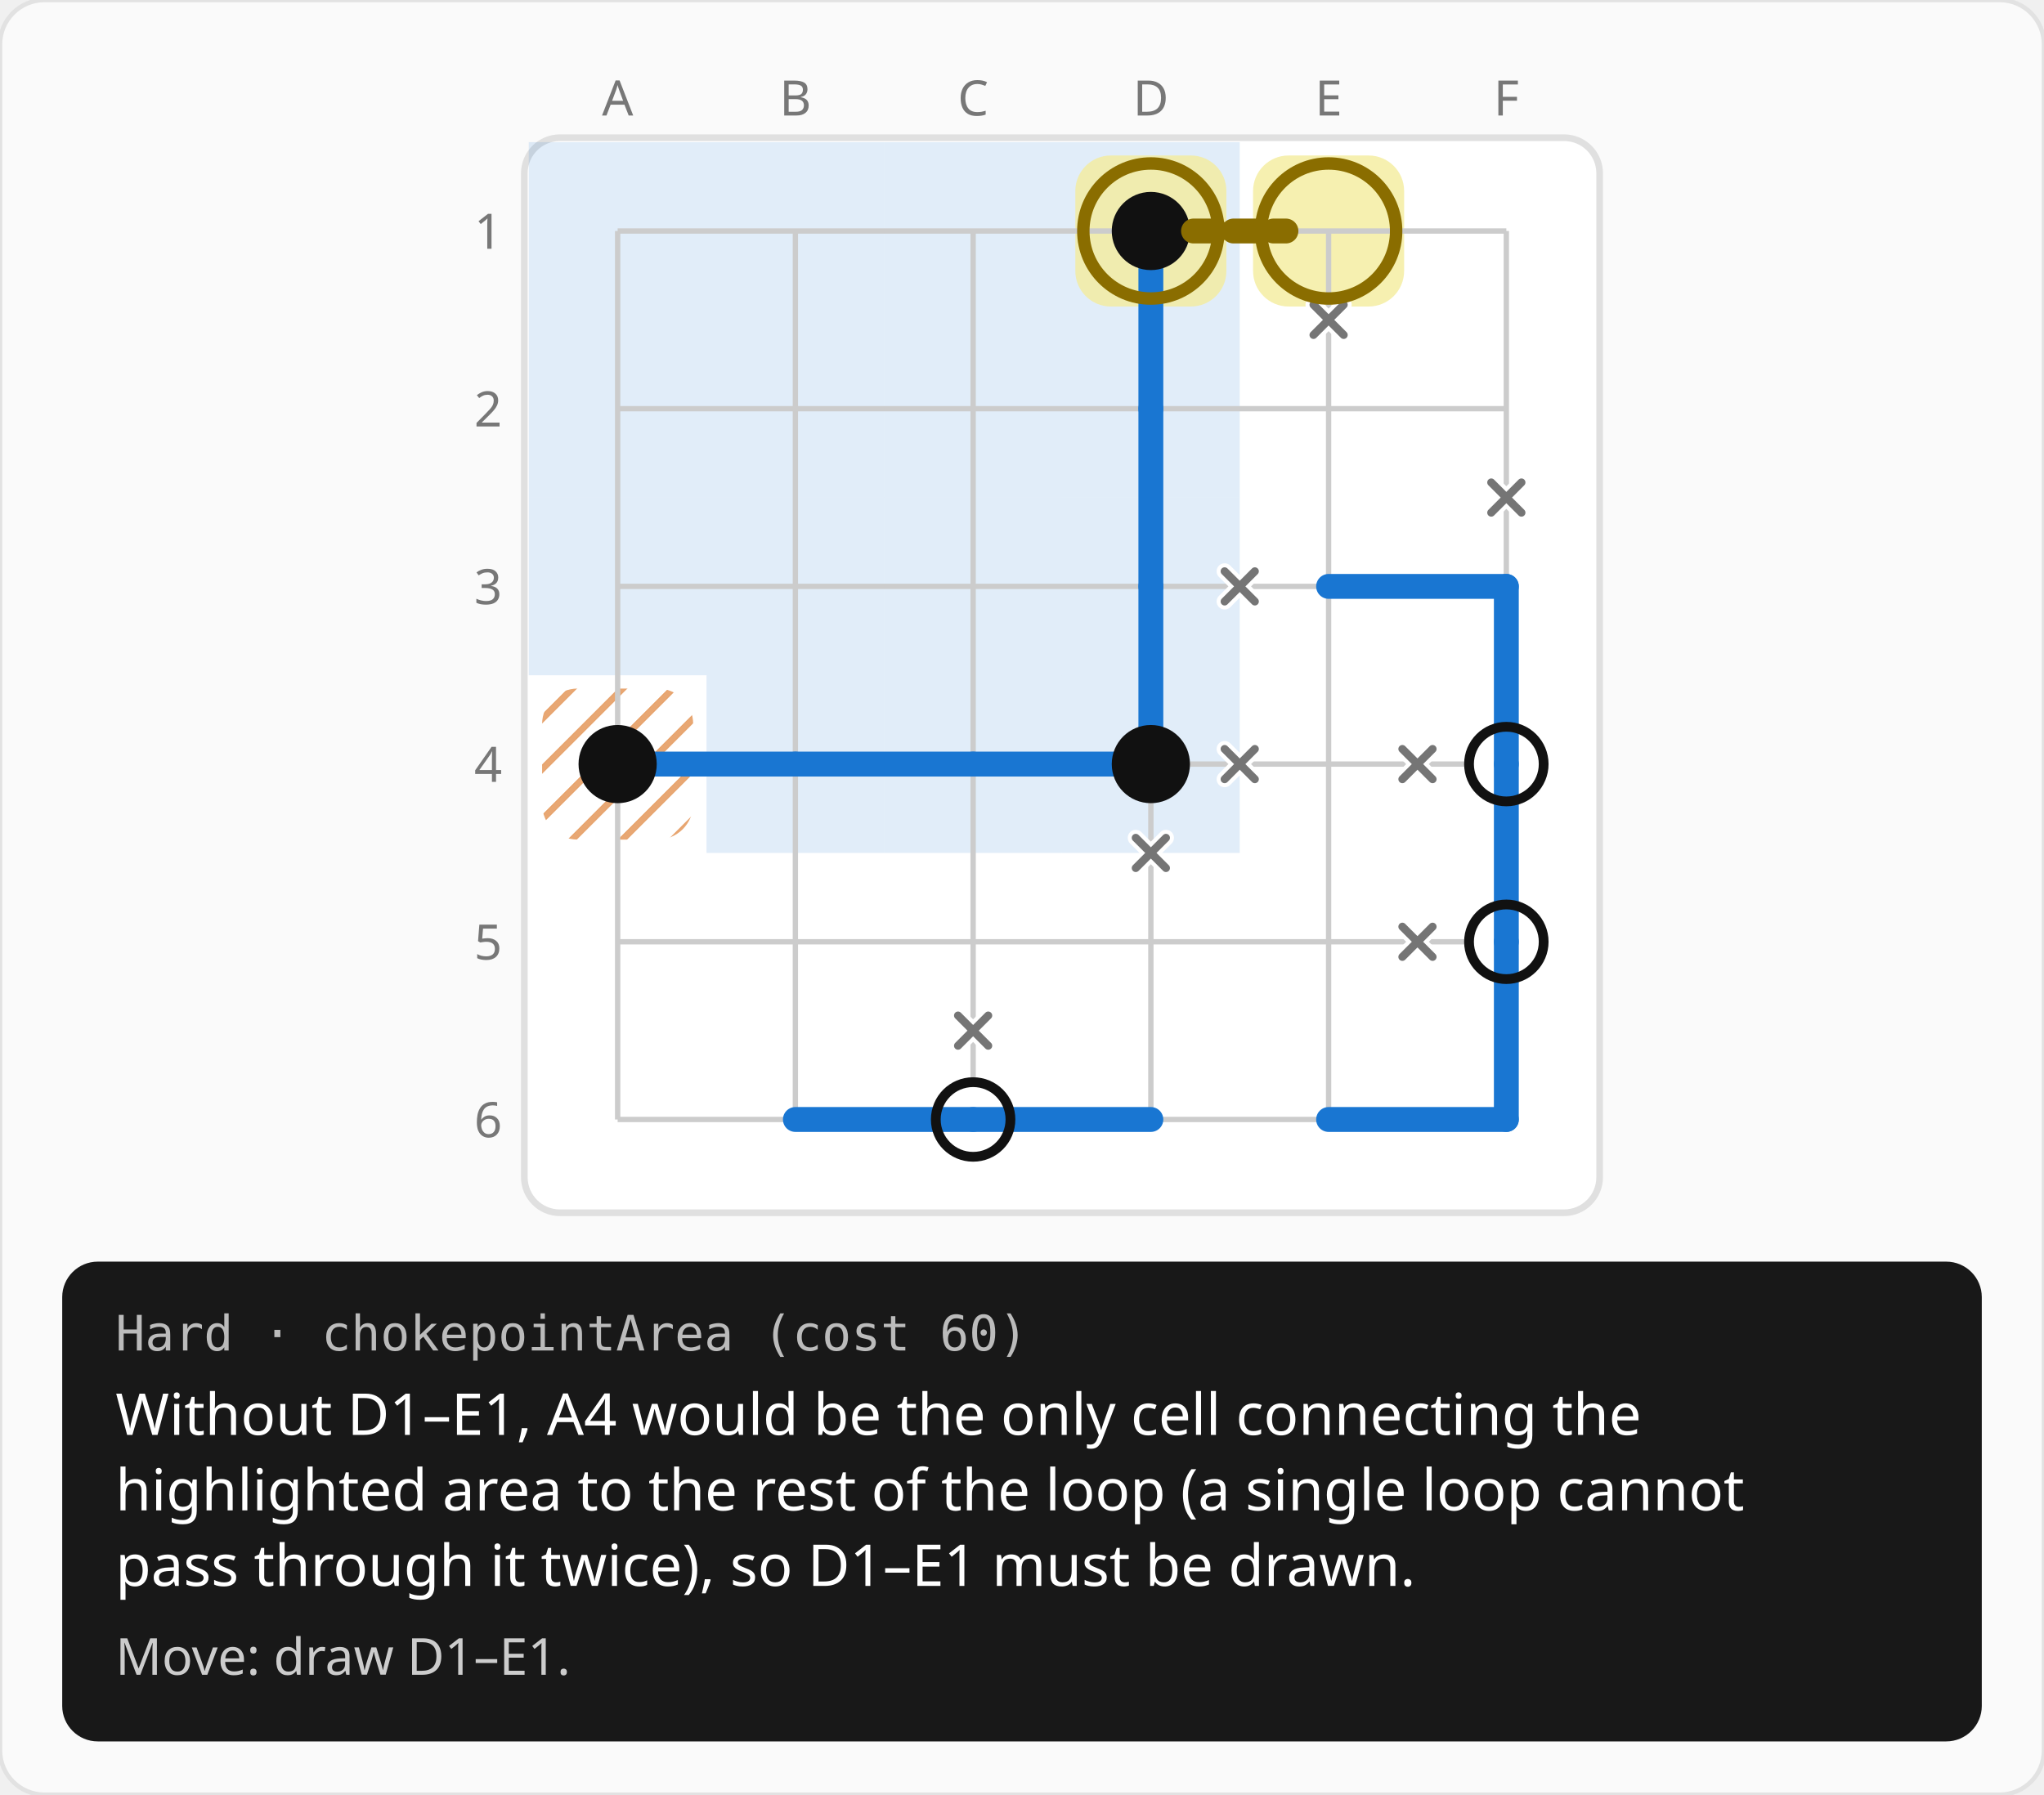
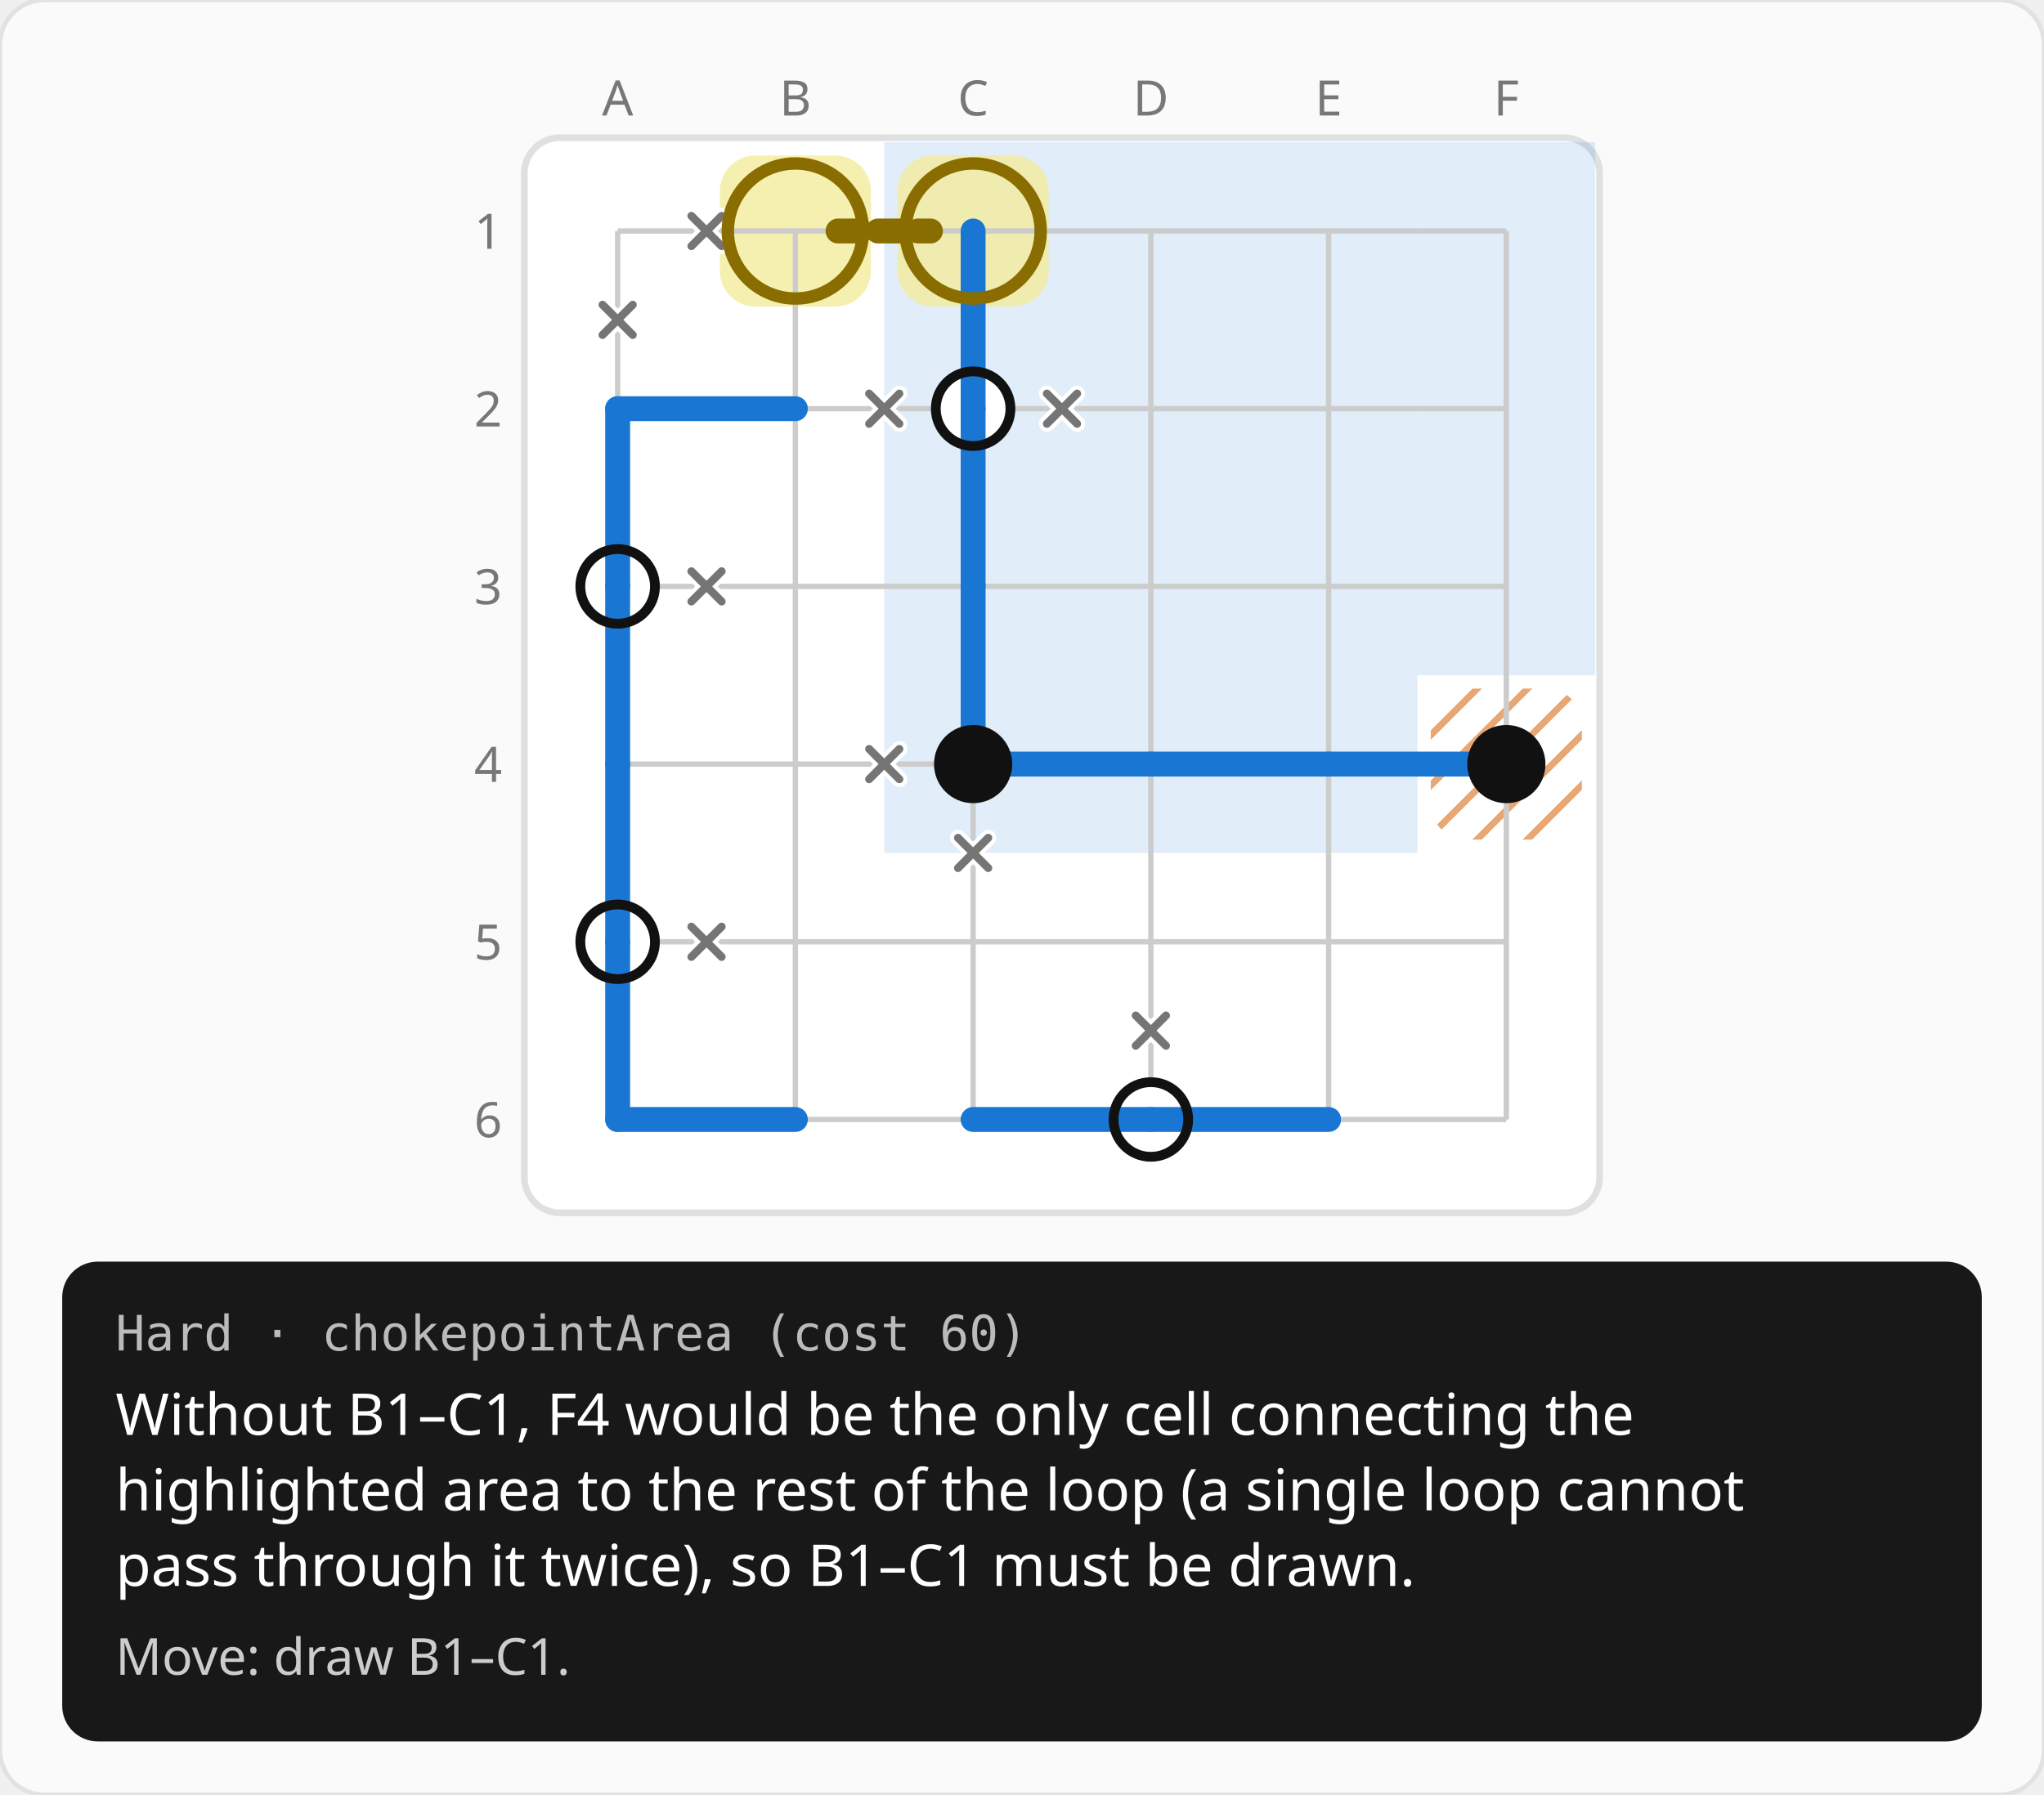
<svg xmlns="http://www.w3.org/2000/svg" width="460" height="404" viewBox="0 0 460 404">
  <rect width="460" height="404" rx="10" fill="#fafafa" stroke="#e2e2e2" />
  <defs>
    <pattern id="hatch" width="8" height="8" patternUnits="userSpaceOnUse" patternTransform="rotate(45)">
      <line x1="0" y1="0" x2="0" y2="8" stroke="#d55e00" stroke-width="3" opacity="0.55" />
    </pattern>
  </defs>
  <g transform="translate(99 12)">
    <text x="40" y="14" fill="#777777" font-size="11" font-family="system-ui, sans-serif" text-anchor="middle">A</text>
    <text x="80" y="14" fill="#777777" font-size="11" font-family="system-ui, sans-serif" text-anchor="middle">B</text>
    <text x="120" y="14" fill="#777777" font-size="11" font-family="system-ui, sans-serif" text-anchor="middle">C</text>
    <text x="160" y="14" fill="#777777" font-size="11" font-family="system-ui, sans-serif" text-anchor="middle">D</text>
    <text x="200" y="14" fill="#777777" font-size="11" font-family="system-ui, sans-serif" text-anchor="middle">E</text>
    <text x="240" y="14" fill="#777777" font-size="11" font-family="system-ui, sans-serif" text-anchor="middle">F</text>
    <text x="14" y="44" fill="#777777" font-size="11" font-family="system-ui, sans-serif" text-anchor="end">1</text>
    <text x="14" y="84" fill="#777777" font-size="11" font-family="system-ui, sans-serif" text-anchor="end">2</text>
    <text x="14" y="124" fill="#777777" font-size="11" font-family="system-ui, sans-serif" text-anchor="end">3</text>
    <text x="14" y="164" fill="#777777" font-size="11" font-family="system-ui, sans-serif" text-anchor="end">4</text>
    <text x="14" y="204" fill="#777777" font-size="11" font-family="system-ui, sans-serif" text-anchor="end">5</text>
    <text x="14" y="244" fill="#777777" font-size="11" font-family="system-ui, sans-serif" text-anchor="end">6</text>
    <g transform="translate(18 18)">
      <rect x="1" y="1" width="242" height="242" rx="8" fill="#ffffff" stroke="#e0e0e0" stroke-width="1.5" />
-       <rect x="2" y="82" width="40" height="40" fill="rgba(25,118,210,0.13)" />
-       <rect x="42" y="82" width="40" height="40" fill="rgba(25,118,210,0.13)" />
+       <rect x="202" y="82" width="40" height="40" fill="rgba(25,118,210,0.13)" />
+       <rect x="162" y="82" width="40" height="40" fill="rgba(25,118,210,0.13)" />
+       <rect x="122" y="82" width="40" height="40" fill="rgba(25,118,210,0.13)" />
+       <rect x="122" y="42" width="40" height="40" fill="rgba(25,118,210,0.13)" />
+       <rect x="122" y="2" width="40" height="40" fill="rgba(25,118,210,0.13)" />
+       <rect x="82" y="2" width="40" height="40" fill="rgba(25,118,210,0.13)" />
+       <rect x="82" y="42" width="40" height="40" fill="rgba(25,118,210,0.13)" />
      <rect x="82" y="82" width="40" height="40" fill="rgba(25,118,210,0.13)" />
-       <rect x="82" y="42" width="40" height="40" fill="rgba(25,118,210,0.13)" />
-       <rect x="82" y="2" width="40" height="40" fill="rgba(25,118,210,0.13)" />
-       <rect x="42" y="2" width="40" height="40" fill="rgba(25,118,210,0.13)" />
-       <rect x="2" y="2" width="40" height="40" fill="rgba(25,118,210,0.13)" />
-       <rect x="122" y="2" width="40" height="40" fill="rgba(25,118,210,0.13)" />
-       <rect x="122" y="42" width="40" height="40" fill="rgba(25,118,210,0.13)" />
-       <rect x="122" y="82" width="40" height="40" fill="rgba(25,118,210,0.13)" />
+       <rect x="82" y="122" width="40" height="40" fill="rgba(25,118,210,0.13)" />
      <rect x="122" y="122" width="40" height="40" fill="rgba(25,118,210,0.13)" />
-       <rect x="82" y="122" width="40" height="40" fill="rgba(25,118,210,0.13)" />
-       <rect x="42" y="122" width="40" height="40" fill="rgba(25,118,210,0.13)" />
-       <rect x="42" y="42" width="40" height="40" fill="rgba(25,118,210,0.13)" />
-       <rect x="2" y="42" width="40" height="40" fill="rgba(25,118,210,0.13)" />
-       <rect x="5" y="125" width="34" height="34" rx="8" fill="url(#hatch)" />
-       <rect x="125" y="5" width="34" height="34" rx="8" fill="rgba(244,236,156,0.8)" />
-       <rect x="165" y="5" width="34" height="34" rx="8" fill="rgba(244,236,156,0.8)" />
+       <rect x="162" y="122" width="40" height="40" fill="rgba(25,118,210,0.13)" />
+       <rect x="162" y="2" width="40" height="40" fill="rgba(25,118,210,0.13)" />
+       <rect x="202" y="2" width="40" height="40" fill="rgba(25,118,210,0.13)" />
+       <rect x="162" y="42" width="40" height="40" fill="rgba(25,118,210,0.13)" />
+       <rect x="202" y="42" width="40" height="40" fill="rgba(25,118,210,0.13)" />
+       <rect x="205" y="125" width="34" height="34" rx="8" fill="url(#hatch)" />
+       <rect x="45" y="5" width="34" height="34" rx="8" fill="rgba(244,236,156,0.8)" />
+       <rect x="85" y="5" width="34" height="34" rx="8" fill="rgba(244,236,156,0.8)" />
      <line x1="22" y1="22" x2="222" y2="22" stroke="#cccccc" stroke-width="1.2" />
      <line x1="22" y1="62" x2="222" y2="62" stroke="#cccccc" stroke-width="1.2" />
      <line x1="22" y1="102" x2="222" y2="102" stroke="#cccccc" stroke-width="1.2" />
      <line x1="22" y1="142" x2="222" y2="142" stroke="#cccccc" stroke-width="1.2" />
      <line x1="22" y1="182" x2="222" y2="182" stroke="#cccccc" stroke-width="1.2" />
      <line x1="22" y1="222" x2="222" y2="222" stroke="#cccccc" stroke-width="1.2" />
      <line x1="22" y1="22" x2="22" y2="222" stroke="#cccccc" stroke-width="1.2" />
      <line x1="62" y1="22" x2="62" y2="222" stroke="#cccccc" stroke-width="1.2" />
      <line x1="102" y1="22" x2="102" y2="222" stroke="#cccccc" stroke-width="1.2" />
      <line x1="142" y1="22" x2="142" y2="222" stroke="#cccccc" stroke-width="1.2" />
      <line x1="182" y1="22" x2="182" y2="222" stroke="#cccccc" stroke-width="1.2" />
      <line x1="222" y1="22" x2="222" y2="222" stroke="#cccccc" stroke-width="1.2" />
-       <circle cx="222" cy="142" r="8.4" fill="#ffffff" />
-       <circle cx="222" cy="182" r="8.4" fill="#ffffff" />
-       <circle cx="102" cy="222" r="8.4" fill="#ffffff" />
-       <line x1="142" y1="22" x2="142" y2="62" stroke="#1976d2" stroke-width="5.6" stroke-linecap="round" />
-       <line x1="142" y1="62" x2="142" y2="102" stroke="#1976d2" stroke-width="5.6" stroke-linecap="round" />
-       <line x1="142" y1="102" x2="142" y2="142" stroke="#1976d2" stroke-width="5.6" stroke-linecap="round" />
-       <line x1="182" y1="102" x2="222" y2="102" stroke="#1976d2" stroke-width="5.6" stroke-linecap="round" />
-       <line x1="222" y1="102" x2="222" y2="142" stroke="#1976d2" stroke-width="5.6" stroke-linecap="round" />
-       <line x1="22" y1="142" x2="62" y2="142" stroke="#1976d2" stroke-width="5.6" stroke-linecap="round" />
-       <line x1="62" y1="142" x2="102" y2="142" stroke="#1976d2" stroke-width="5.6" stroke-linecap="round" />
+       <circle cx="102" cy="62" r="8.4" fill="#ffffff" />
+       <circle cx="22" cy="102" r="8.4" fill="#ffffff" />
+       <circle cx="22" cy="182" r="8.4" fill="#ffffff" />
+       <circle cx="142" cy="222" r="8.4" fill="#ffffff" />
+       <line x1="102" y1="22" x2="102" y2="62" stroke="#1976d2" stroke-width="5.6" stroke-linecap="round" />
+       <line x1="22" y1="62" x2="62" y2="62" stroke="#1976d2" stroke-width="5.6" stroke-linecap="round" />
+       <line x1="22" y1="62" x2="22" y2="102" stroke="#1976d2" stroke-width="5.6" stroke-linecap="round" />
+       <line x1="102" y1="62" x2="102" y2="102" stroke="#1976d2" stroke-width="5.6" stroke-linecap="round" />
+       <line x1="22" y1="102" x2="22" y2="142" stroke="#1976d2" stroke-width="5.6" stroke-linecap="round" />
+       <line x1="102" y1="102" x2="102" y2="142" stroke="#1976d2" stroke-width="5.6" stroke-linecap="round" />
+       <line x1="22" y1="142" x2="22" y2="182" stroke="#1976d2" stroke-width="5.6" stroke-linecap="round" />
      <line x1="102" y1="142" x2="142" y2="142" stroke="#1976d2" stroke-width="5.6" stroke-linecap="round" />
-       <line x1="222" y1="142" x2="222" y2="182" stroke="#1976d2" stroke-width="5.6" stroke-linecap="round" />
-       <line x1="222" y1="182" x2="222" y2="222" stroke="#1976d2" stroke-width="5.6" stroke-linecap="round" />
-       <line x1="62" y1="222" x2="102" y2="222" stroke="#1976d2" stroke-width="5.6" stroke-linecap="round" />
+       <line x1="142" y1="142" x2="182" y2="142" stroke="#1976d2" stroke-width="5.6" stroke-linecap="round" />
+       <line x1="182" y1="142" x2="222" y2="142" stroke="#1976d2" stroke-width="5.6" stroke-linecap="round" />
+       <line x1="22" y1="182" x2="22" y2="222" stroke="#1976d2" stroke-width="5.6" stroke-linecap="round" />
+       <line x1="22" y1="222" x2="62" y2="222" stroke="#1976d2" stroke-width="5.6" stroke-linecap="round" />
      <line x1="102" y1="222" x2="142" y2="222" stroke="#1976d2" stroke-width="5.6" stroke-linecap="round" />
-       <line x1="182" y1="222" x2="222" y2="222" stroke="#1976d2" stroke-width="5.6" stroke-linecap="round" />
-       <circle cx="142" cy="22" r="8.8" fill="#111111" />
-       <circle cx="22" cy="142" r="8.8" fill="#111111" />
-       <circle cx="142" cy="142" r="8.8" fill="#111111" />
-       <circle cx="222" cy="142" r="8.4" fill="none" stroke="#111111" stroke-width="2.2" />
-       <circle cx="222" cy="182" r="8.4" fill="none" stroke="#111111" stroke-width="2.2" />
-       <circle cx="102" cy="222" r="8.4" fill="none" stroke="#111111" stroke-width="2.2" />
-       <path d="M178.6 38.6L185.4 45.4M178.6 45.4L185.4 38.6" stroke="#ffffff" stroke-width="3.6" stroke-linecap="round" />
-       <path d="M178.6 38.6L185.4 45.4M178.6 45.4L185.4 38.6" stroke="#757575" stroke-width="1.8" stroke-linecap="round" />
-       <path d="M218.6 78.6L225.4 85.4M218.6 85.4L225.4 78.6" stroke="#ffffff" stroke-width="3.6" stroke-linecap="round" />
-       <path d="M218.6 78.6L225.4 85.4M218.6 85.4L225.4 78.6" stroke="#757575" stroke-width="1.8" stroke-linecap="round" />
-       <path d="M158.6 98.6L165.4 105.4M158.6 105.4L165.4 98.6" stroke="#ffffff" stroke-width="3.6" stroke-linecap="round" />
-       <path d="M158.6 98.6L165.4 105.4M158.6 105.4L165.4 98.6" stroke="#757575" stroke-width="1.8" stroke-linecap="round" />
-       <path d="M158.6 138.6L165.4 145.4M158.6 145.4L165.4 138.6" stroke="#ffffff" stroke-width="3.6" stroke-linecap="round" />
-       <path d="M158.6 138.6L165.4 145.4M158.6 145.4L165.4 138.6" stroke="#757575" stroke-width="1.8" stroke-linecap="round" />
-       <path d="M138.6 158.6L145.4 165.4M138.6 165.4L145.4 158.6" stroke="#ffffff" stroke-width="3.6" stroke-linecap="round" />
-       <path d="M138.6 158.6L145.4 165.4M138.6 165.4L145.4 158.6" stroke="#757575" stroke-width="1.8" stroke-linecap="round" />
-       <path d="M198.6 138.6L205.4 145.4M198.6 145.4L205.4 138.6" stroke="#ffffff" stroke-width="3.6" stroke-linecap="round" />
-       <path d="M198.6 138.6L205.4 145.4M198.6 145.4L205.4 138.6" stroke="#757575" stroke-width="1.8" stroke-linecap="round" />
-       <path d="M98.6 198.6L105.4 205.4M98.6 205.4L105.4 198.6" stroke="#ffffff" stroke-width="3.6" stroke-linecap="round" />
-       <path d="M98.6 198.6L105.4 205.4M98.6 205.4L105.4 198.6" stroke="#757575" stroke-width="1.8" stroke-linecap="round" />
-       <path d="M198.6 178.6L205.4 185.4M198.6 185.4L205.4 178.6" stroke="#ffffff" stroke-width="3.6" stroke-linecap="round" />
-       <path d="M198.6 178.6L205.4 185.4M198.6 185.4L205.4 178.6" stroke="#757575" stroke-width="1.8" stroke-linecap="round" />
-       <circle cx="142" cy="22" r="15.2" fill="none" stroke="#8a6d00" stroke-width="2.8" />
-       <circle cx="182" cy="22" r="15.2" fill="none" stroke="#8a6d00" stroke-width="2.8" />
-       <line x1="151.6" y1="22" x2="172.4" y2="22" stroke="#8a6d00" stroke-width="5.6" stroke-linecap="round" stroke-dasharray="5 4" />
+       <line x1="142" y1="222" x2="182" y2="222" stroke="#1976d2" stroke-width="5.6" stroke-linecap="round" />
+       <circle cx="102" cy="62" r="8.4" fill="none" stroke="#111111" stroke-width="2.2" />
+       <circle cx="22" cy="102" r="8.4" fill="none" stroke="#111111" stroke-width="2.2" />
+       <circle cx="102" cy="142" r="8.8" fill="#111111" />
+       <circle cx="222" cy="142" r="8.8" fill="#111111" />
+       <circle cx="22" cy="182" r="8.4" fill="none" stroke="#111111" stroke-width="2.2" />
+       <circle cx="142" cy="222" r="8.4" fill="none" stroke="#111111" stroke-width="2.2" />
+       <path d="M38.6 18.6L45.4 25.4M38.6 25.4L45.4 18.6" stroke="#ffffff" stroke-width="3.6" stroke-linecap="round" />
+       <path d="M38.6 18.6L45.4 25.4M38.6 25.4L45.4 18.6" stroke="#757575" stroke-width="1.8" stroke-linecap="round" />
+       <path d="M18.6 38.6L25.4 45.4M18.6 45.4L25.4 38.6" stroke="#ffffff" stroke-width="3.6" stroke-linecap="round" />
+       <path d="M18.6 38.6L25.4 45.4M18.6 45.4L25.4 38.6" stroke="#757575" stroke-width="1.8" stroke-linecap="round" />
+       <path d="M78.6 58.6L85.4 65.4M78.6 65.4L85.4 58.6" stroke="#ffffff" stroke-width="3.6" stroke-linecap="round" />
+       <path d="M78.6 58.6L85.4 65.4M78.6 65.4L85.4 58.6" stroke="#757575" stroke-width="1.8" stroke-linecap="round" />
+       <path d="M118.6 58.6L125.4 65.4M118.6 65.4L125.4 58.6" stroke="#ffffff" stroke-width="3.6" stroke-linecap="round" />
+       <path d="M118.6 58.6L125.4 65.4M118.6 65.4L125.4 58.6" stroke="#757575" stroke-width="1.8" stroke-linecap="round" />
+       <path d="M38.6 98.6L45.4 105.4M38.6 105.4L45.4 98.6" stroke="#ffffff" stroke-width="3.6" stroke-linecap="round" />
+       <path d="M38.6 98.6L45.4 105.4M38.6 105.4L45.4 98.6" stroke="#757575" stroke-width="1.8" stroke-linecap="round" />
+       <path d="M78.6 138.6L85.4 145.4M78.6 145.4L85.4 138.6" stroke="#ffffff" stroke-width="3.6" stroke-linecap="round" />
+       <path d="M78.6 138.6L85.4 145.4M78.6 145.4L85.4 138.6" stroke="#757575" stroke-width="1.8" stroke-linecap="round" />
+       <path d="M98.6 158.6L105.4 165.4M98.6 165.4L105.4 158.6" stroke="#ffffff" stroke-width="3.6" stroke-linecap="round" />
+       <path d="M98.6 158.6L105.4 165.4M98.6 165.4L105.4 158.6" stroke="#757575" stroke-width="1.8" stroke-linecap="round" />
+       <path d="M38.6 178.6L45.4 185.4M38.6 185.4L45.4 178.6" stroke="#ffffff" stroke-width="3.6" stroke-linecap="round" />
+       <path d="M38.6 178.6L45.4 185.4M38.6 185.4L45.4 178.6" stroke="#757575" stroke-width="1.8" stroke-linecap="round" />
+       <path d="M138.6 198.6L145.4 205.4M138.6 205.4L145.4 198.6" stroke="#ffffff" stroke-width="3.6" stroke-linecap="round" />
+       <path d="M138.6 198.6L145.4 205.4M138.6 205.4L145.4 198.6" stroke="#757575" stroke-width="1.8" stroke-linecap="round" />
+       <circle cx="62" cy="22" r="15.2" fill="none" stroke="#8a6d00" stroke-width="2.8" />
+       <circle cx="102" cy="22" r="15.2" fill="none" stroke="#8a6d00" stroke-width="2.8" />
+       <line x1="71.6" y1="22" x2="92.4" y2="22" stroke="#8a6d00" stroke-width="5.6" stroke-linecap="round" stroke-dasharray="5 4" />
    </g>
  </g>
  <rect x="14" y="284" width="432" height="108" rx="8" fill="#181818" />
  <text x="26" y="304" fill="#bbbbbb" font-size="11" font-family="ui-monospace, Menlo, monospace">Hard · chokepointArea (cost 60)</text>
-   <text x="26" y="323" fill="#ffffff" font-size="13" font-family="system-ui, sans-serif">Without D1–E1, A4 would be the only cell connecting the</text>
+   <text x="26" y="323" fill="#ffffff" font-size="13" font-family="system-ui, sans-serif">Without B1–C1, F4 would be the only cell connecting the</text>
  <text x="26" y="340" fill="#ffffff" font-size="13" font-family="system-ui, sans-serif">highlighted area to the rest of the loop (a single loop cannot</text>
-   <text x="26" y="357" fill="#ffffff" font-size="13" font-family="system-ui, sans-serif">pass through it twice), so D1–E1 must be drawn.</text>
-   <text x="26" y="377" fill="#cccccc" font-size="11.5" font-family="system-ui, sans-serif">Move: draw D1–E1.</text>
+   <text x="26" y="357" fill="#ffffff" font-size="13" font-family="system-ui, sans-serif">pass through it twice), so B1–C1 must be drawn.</text>
+   <text x="26" y="377" fill="#cccccc" font-size="11.5" font-family="system-ui, sans-serif">Move: draw B1–C1.</text>
</svg>
